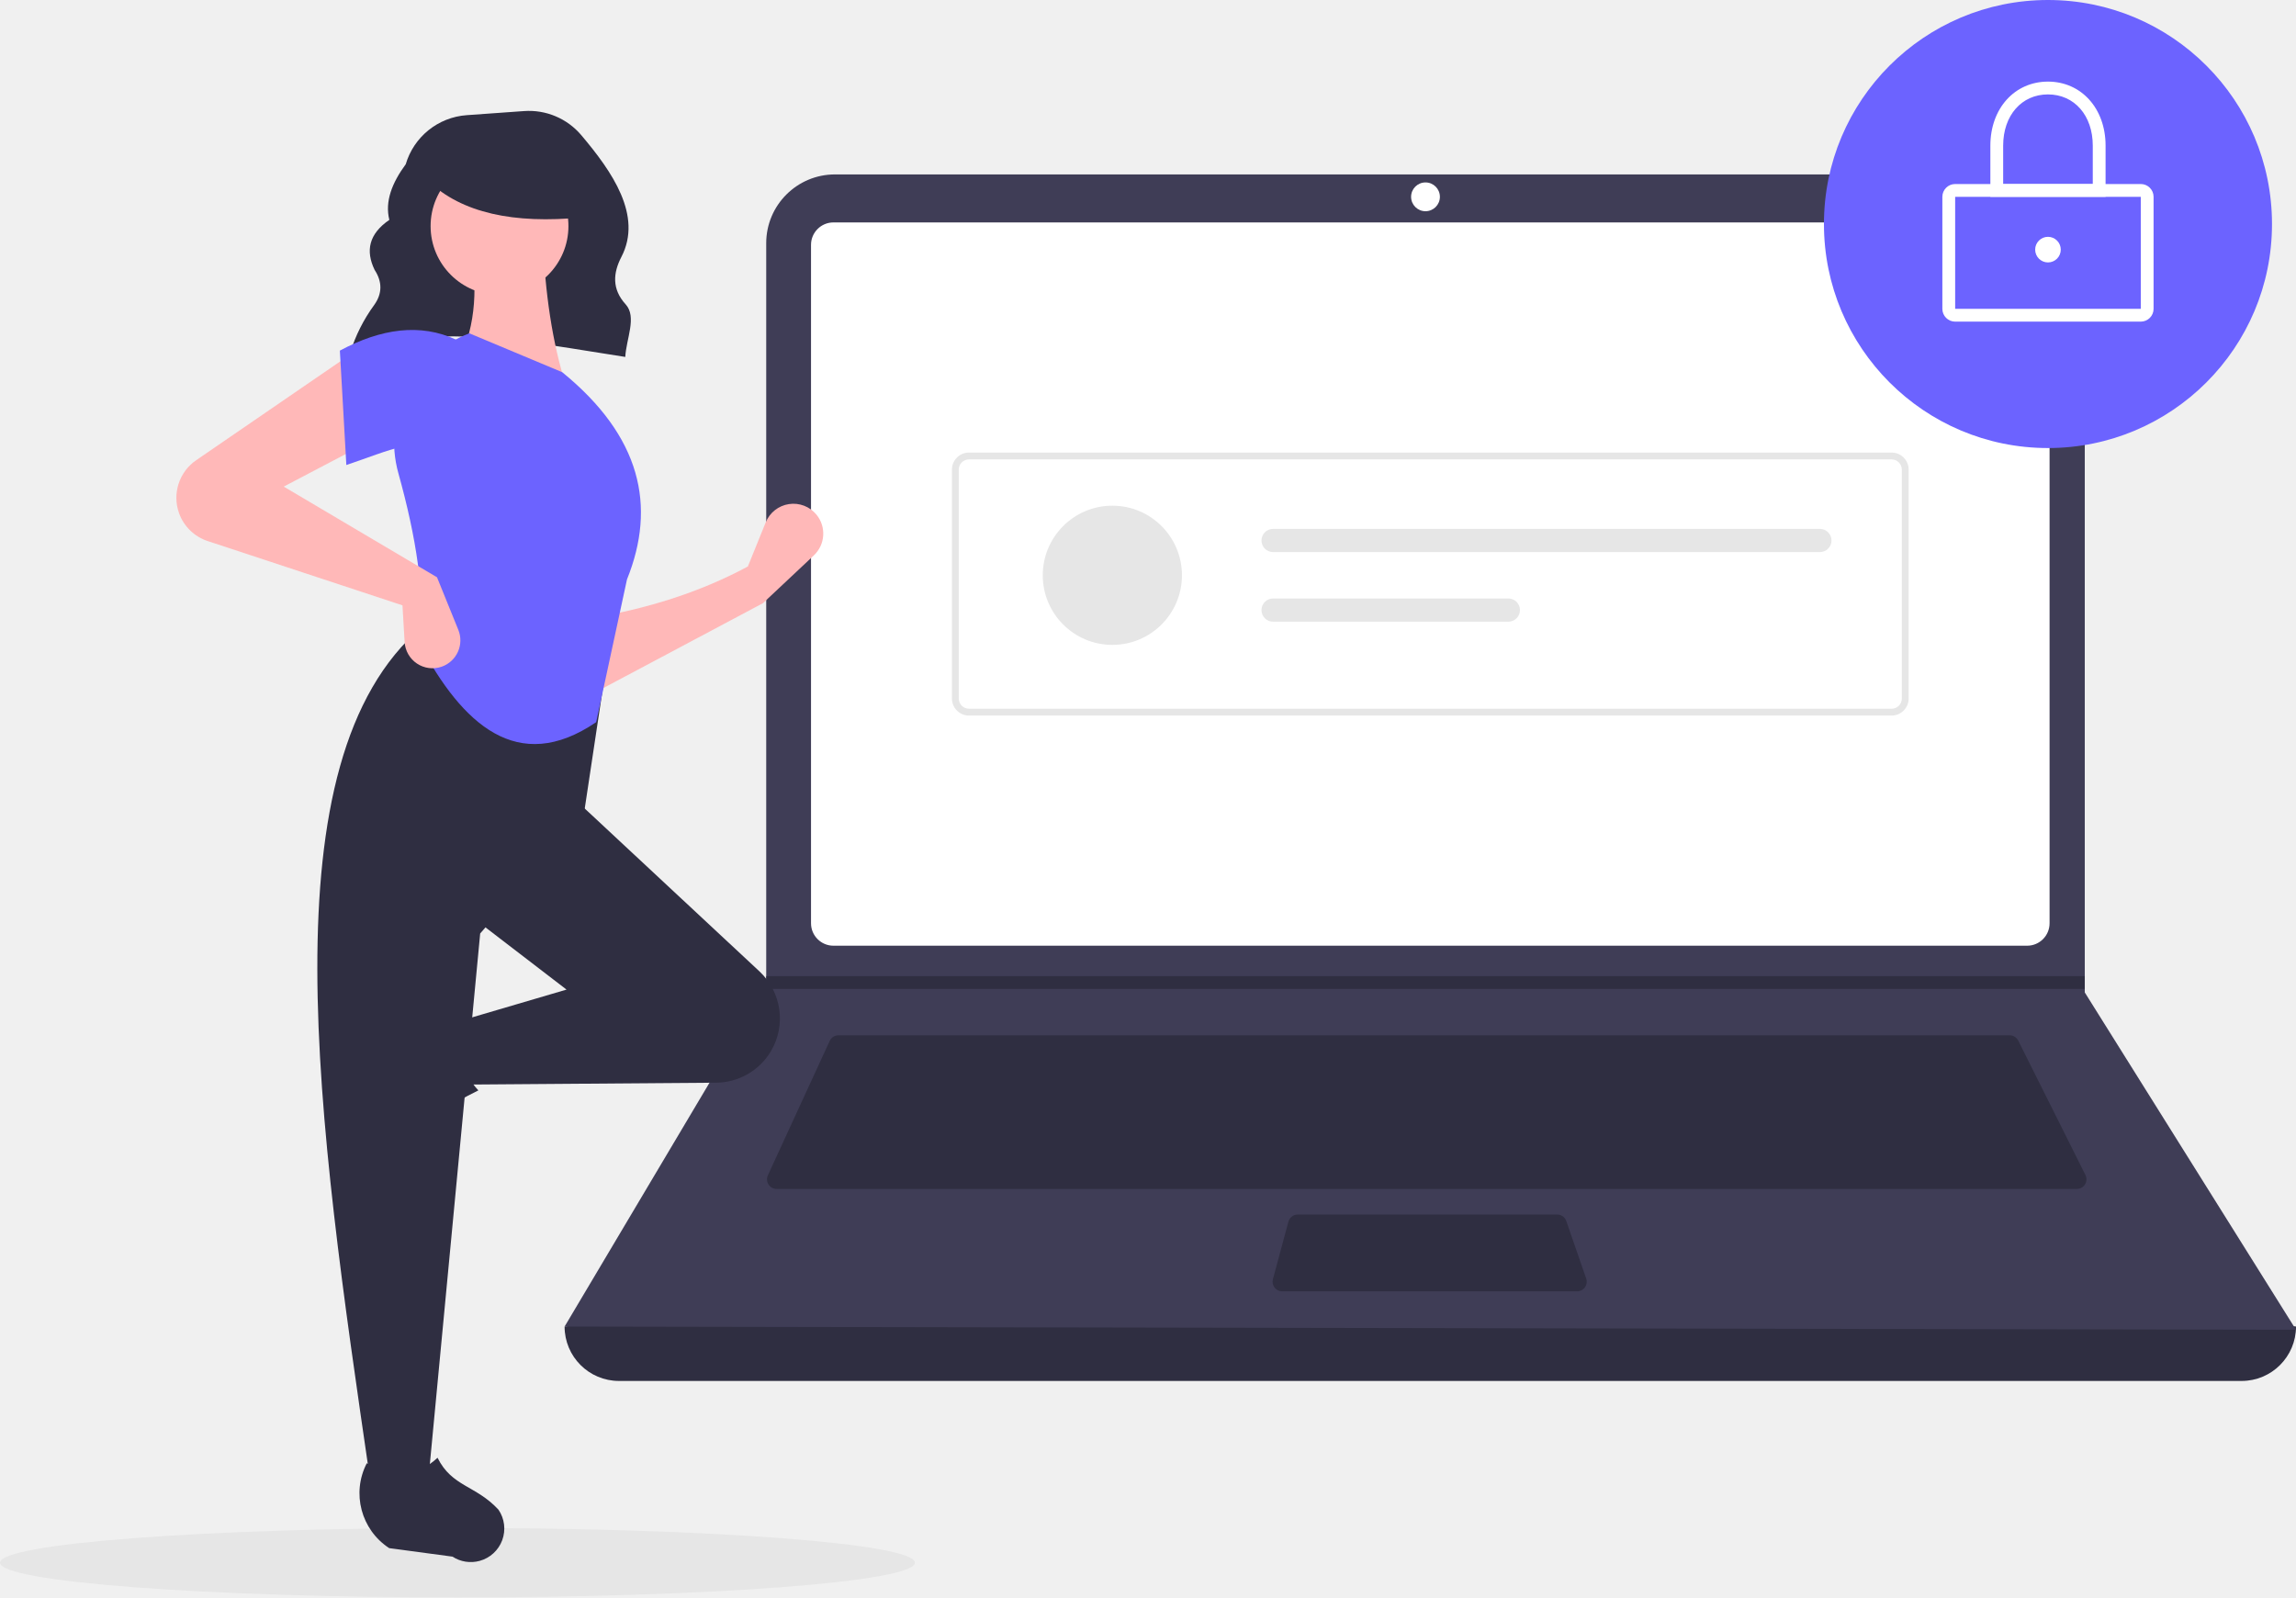
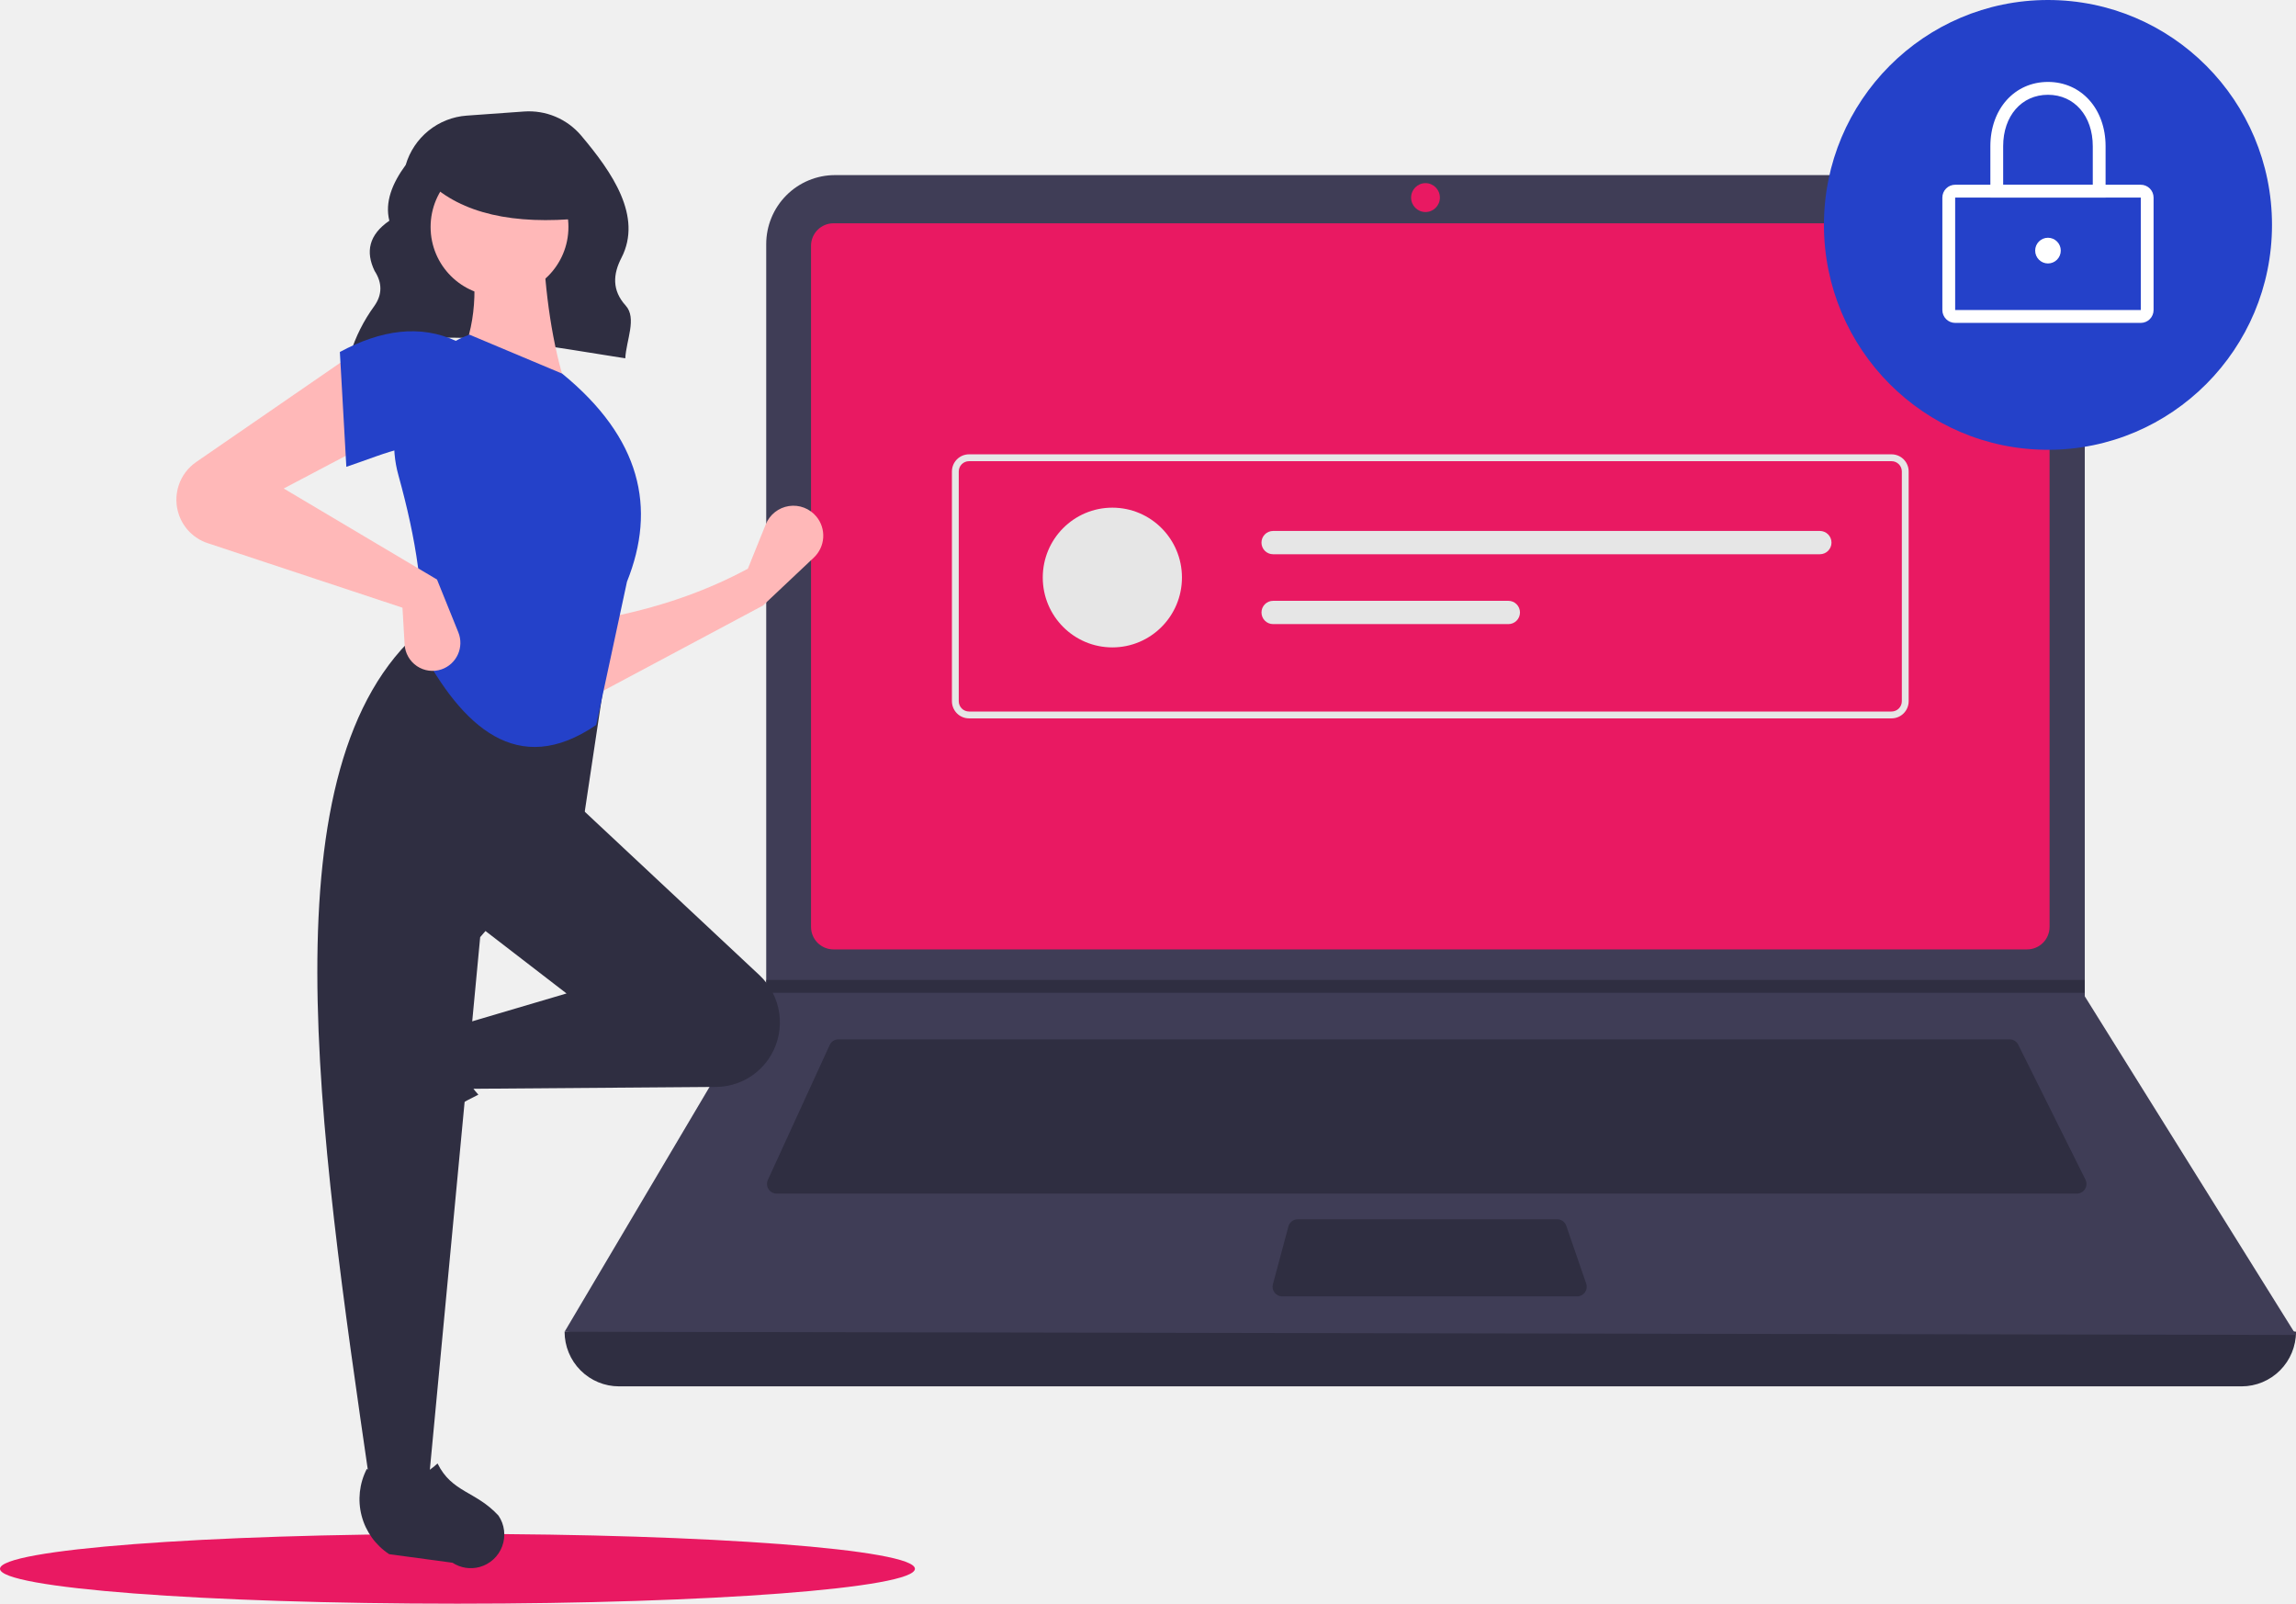
- <svg xmlns="http://www.w3.org/2000/svg" id="a5c16198-98a1-478b-8909-43624583dcf2" data-name="Layer 1" width="793" height="551.732" viewBox="0 0 793 551.732">
-   <ellipse cx="158" cy="539.732" rx="158" ry="12" fill="#e6e6e6" />
-   <path d="M324.272,296.554c27.497-11.695,61.744-4.285,95.191.858.311-6.228,4.084-13.808.132-18.153-4.801-5.279-4.359-10.825-1.47-16.404,7.388-14.265-3.197-29.444-13.884-42.065a23.669,23.669,0,0,0-19.755-8.292l-19.797,1.414A23.709,23.709,0,0,0,343.635,230.859v0c-4.727,6.429-7.257,12.841-5.664,19.219-7.081,4.839-8.27,10.68-5.089,17.264,2.698,4.146,2.669,8.182-.123,12.106a55.891,55.891,0,0,0-8.31,16.506Z" transform="translate(-203.5 -174.1342)" fill="#2f2e41" />
-   <path d="M977.709,651.097H417.291A18.791,18.791,0,0,1,398.5,632.306h0q304.727-35.415,598,0h0A18.791,18.791,0,0,1,977.709,651.097Z" transform="translate(-203.5 -174.1342)" fill="#2f2e41" />
-   <path d="M996.5,633.412l-598-1.105,69.306-116.616.332-.553V258.131a23.752,23.752,0,0,1,23.754-23.754H899.792a23.752,23.752,0,0,1,23.754,23.754V516.906Z" transform="translate(-203.5 -174.1342)" fill="#3f3d56" />
-   <path d="M491.35,250.957a7.746,7.746,0,0,0-7.738,7.738V493.031a7.747,7.747,0,0,0,7.738,7.738H903.65a7.747,7.747,0,0,0,7.738-7.738V258.694a7.747,7.747,0,0,0-7.738-7.738Z" transform="translate(-203.5 -174.1342)" fill="#fff" />
-   <path d="M493.078,531.718a3.325,3.325,0,0,0-3.013,1.93l-21.355,46.425a3.316,3.316,0,0,0,3.012,4.702H920.814a3.316,3.316,0,0,0,2.965-4.799L900.567,533.551a3.299,3.299,0,0,0-2.965-1.833Z" transform="translate(-203.5 -174.1342)" fill="#2f2e41" />
-   <circle cx="492.342" cy="67.98" r="4.974" fill="#fff" />
-   <path d="M651.7,593.619a3.321,3.321,0,0,0-3.202,2.454l-5.357,19.896a3.316,3.316,0,0,0,3.202,4.179h101.874a3.315,3.315,0,0,0,3.133-4.401l-6.887-19.896a3.318,3.318,0,0,0-3.134-2.231Z" transform="translate(-203.5 -174.1342)" fill="#2f2e41" />
-   <polygon points="720.046 337.135 720.046 341.556 264.306 341.556 264.649 341.004 264.649 337.135 720.046 337.135" fill="#2f2e41" />
-   <circle cx="707.335" cy="77.375" r="77.375" fill="#6c63ff" />
-   <path d="M942.89,285.223H878.779a4.426,4.426,0,0,1-4.421-4.421V242.114a4.426,4.426,0,0,1,4.421-4.421H942.89a4.426,4.426,0,0,1,4.421,4.421v38.688A4.426,4.426,0,0,1,942.89,285.223Zm-64.111-43.109v38.688h64.114L942.89,242.114Z" transform="translate(-203.5 -174.1342)" fill="#fff" />
-   <path d="M930.731,242.114h-39.793V224.428c0-12.81,8.368-22.107,19.896-22.107s19.896,9.297,19.896,22.107Zm-35.372-4.421h30.95V224.428c0-10.413-6.363-17.686-15.475-17.686s-15.475,7.273-15.475,17.686Z" transform="translate(-203.5 -174.1342)" fill="#fff" />
-   <circle cx="707.335" cy="86.218" r="4.421" fill="#fff" />
-   <path d="M856.82,421.284H538.18a5.908,5.908,0,0,1-5.901-5.901V336.342a5.908,5.908,0,0,1,5.901-5.901H856.82a5.908,5.908,0,0,1,5.901,5.901V415.383A5.908,5.908,0,0,1,856.82,421.284Zm-318.64-88.482a3.544,3.544,0,0,0-3.54,3.54V415.383a3.544,3.544,0,0,0,3.54,3.54H856.82a3.544,3.544,0,0,0,3.54-3.54V336.342a3.544,3.544,0,0,0-3.54-3.54Z" transform="translate(-203.5 -174.1342)" fill="#e6e6e6" />
-   <circle cx="384.19" cy="198.695" r="24.036" fill="#e6e6e6" />
-   <path d="M643.203,356.805a4.006,4.006,0,1,0,0,8.012H832.061a4.006,4.006,0,0,0,0-8.012Z" transform="translate(-203.5 -174.1342)" fill="#e6e6e6" />
-   <path d="M643.203,380.842a4.006,4.006,0,1,0,0,8.012H724.469a4.006,4.006,0,1,0,0-8.012Z" transform="translate(-203.5 -174.1342)" fill="#e6e6e6" />
-   <path d="M467.022,382.462,408.119,413.778l-.746-26.096c19.226-3.209,37.517-8.797,54.429-17.895l6.16-15.22a10.318,10.318,0,0,1,17.536-2.678l0,0a10.318,10.318,0,0,1-.908,14.069Z" transform="translate(-203.5 -174.1342)" fill="#ffb8b8" />
-   <path d="M323.098,563.267v0a11.574,11.574,0,0,1,1.469-9.363l12.939-19.858a22.612,22.612,0,0,1,29.335-7.739h0c-5.438,9.256-4.68,17.377,1.878,24.434a117.631,117.631,0,0,0-27.936,19.045A11.574,11.574,0,0,1,323.098,563.267Z" transform="translate(-203.5 -174.1342)" fill="#2f2e41" />
-   <path d="M469.705,537.303l0,0a22.203,22.203,0,0,1-18.871,10.779l-85.96.651-3.728-21.623,38.026-11.184-32.061-24.605L402.154,450.313l63.65,59.324A22.203,22.203,0,0,1,469.705,537.303Z" transform="translate(-203.5 -174.1342)" fill="#2f2e41" />
-   <path d="M351.453,685.179H331.321c-18.075-123.898-36.474-248.142,17.895-294.515l64.122,10.439L405.136,455.532l-35.789,41.008Z" transform="translate(-203.5 -174.1342)" fill="#2f2e41" />
-   <path d="M369.149,713.246h0a11.574,11.574,0,0,1-9.363-1.469l-21.859-2.938a22.612,22.612,0,0,1-7.741-29.335v0c9.257,5.437,17.377,4.679,24.434-1.879,4.986,10.067,13.201,9.453,21.047,17.935A11.574,11.574,0,0,1,369.149,713.246Z" transform="translate(-203.5 -174.1342)" fill="#2f2e41" />
-   <path d="M399.172,307.902l-37.28-8.947c6.192-12.674,6.702-26.776,3.728-41.754l25.351-.746C391.764,275.08,394.167,292.481,399.172,307.902Z" transform="translate(-203.5 -174.1342)" fill="#ffb8b8" />
-   <path d="M409.418,423.552c-27.139,18.493-46.314.633-60.947-26.923,2.033-16.862-1.259-37.041-7.357-58.966a40.138,40.138,0,0,1,24.506-48.401h0l32.061,13.421c27.224,22.19,32.582,46.227,22.368,71.578Z" transform="translate(-203.5 -174.1342)" fill="#6c63ff" />
-   <path d="M331.321,326.542,301.497,342.2l52.938,31.316,7.366,18.17a9.637,9.637,0,0,1-5.789,12.731h0a9.637,9.637,0,0,1-12.762-8.544l-.745-12.663-67.284-22.204a15.733,15.733,0,0,1-9.873-9.611v0a15.733,15.733,0,0,1,5.903-18.303l54.105-37.118Z" transform="translate(-203.5 -174.1342)" fill="#ffb8b8" />
-   <path d="M361.146,329.524c-12.439-5.451-23.749.47-38.026,5.219l-2.237-39.517c14.176-7.556,27.692-9.593,40.263-3.728Z" transform="translate(-203.5 -174.1342)" fill="#6c63ff" />
-   <circle cx="172.525" cy="78.093" r="23.802" fill="#ffb8b8" />
-   <path d="M404.5,249.224c-23.566,2.308-41.523-1.546-53-12.52v-8.838h51Z" transform="translate(-203.5 -174.1342)" fill="#2f2e41" />
+ <svg xmlns="http://www.w3.org/2000/svg" width="517" height="361" viewBox="0 0 517 361" fill="none">
+   <g clip-path="url(#clip0)">
+     <path d="M103.009 361C159.899 361 206.018 357.485 206.018 353.148C206.018 348.812 159.899 345.297 103.009 345.297C46.119 345.297 0 348.812 0 353.148C0 357.485 46.119 361 103.009 361Z" fill="#E91962" />
+     <path d="M78.738 80.1C96.665 72.447 118.993 77.296 140.798 80.661C141.001 76.586 143.461 71.626 140.884 68.783C137.754 65.329 138.043 61.7 139.926 58.05C144.743 48.717 137.842 38.785 130.874 30.527C129.304 28.67 127.319 27.211 125.081 26.268C122.843 25.325 120.415 24.926 117.995 25.102L105.087 26.027C101.947 26.252 98.949 27.434 96.496 29.416C94.043 31.398 92.252 34.084 91.362 37.115C88.28 41.322 86.63 45.517 87.669 49.69C83.053 52.856 82.277 56.678 84.352 60.986C86.111 63.699 86.092 66.339 84.272 68.906C81.881 72.18 80.05 75.83 78.854 79.707L78.738 80.1Z" fill="#2F2E41" />
+     <path d="M504.749 312.079H139.382C136.133 312.079 133.017 310.783 130.72 308.477C128.422 306.172 127.131 303.044 127.131 299.784C259.577 284.335 389.533 284.335 517 299.784C517 303.044 515.71 306.172 513.412 308.477C511.115 310.783 507.998 312.079 504.749 312.079Z" fill="#2F2E41" />
+     <path d="M517 300.507L127.131 299.784L172.316 223.482L172.532 223.12V54.959C172.532 52.918 172.932 50.897 173.71 49.011C174.489 47.125 175.629 45.412 177.068 43.969C178.506 42.525 180.213 41.38 182.092 40.599C183.971 39.818 185.985 39.416 188.019 39.417H453.951C455.985 39.416 457.999 39.818 459.878 40.599C461.757 41.38 463.464 42.525 464.902 43.969C466.34 45.412 467.481 47.125 468.259 49.011C469.037 50.897 469.438 52.918 469.438 54.959V224.277L517 300.507Z" fill="#3F3D56" />
+     <path d="M187.665 50.265C186.328 50.267 185.045 50.801 184.1 51.75C183.154 52.699 182.622 53.986 182.621 55.328V208.655C182.622 209.997 183.154 211.284 184.1 212.233C185.046 213.182 186.328 213.716 187.665 213.718H456.466C457.803 213.716 459.085 213.182 460.031 212.233C460.977 211.284 461.509 209.997 461.51 208.655V55.328C461.509 53.986 460.977 52.699 460.031 51.75C459.085 50.801 457.803 50.267 456.466 50.265H187.665Z" fill="#E91962" />
+     <path d="M188.791 233.969C188.378 233.969 187.974 234.089 187.626 234.312C187.278 234.536 187.001 234.855 186.827 235.231L172.904 265.608C172.753 265.938 172.687 266.302 172.712 266.665C172.737 267.028 172.852 267.379 173.048 267.685C173.244 267.991 173.513 268.243 173.831 268.418C174.149 268.593 174.506 268.684 174.868 268.684H467.656C468.024 268.684 468.387 268.59 468.709 268.41C469.031 268.229 469.301 267.97 469.495 267.655C469.689 267.34 469.799 266.981 469.815 266.612C469.832 266.242 469.754 265.875 469.589 265.544L454.456 235.168C454.277 234.807 454.001 234.503 453.66 234.291C453.318 234.079 452.924 233.967 452.522 233.969H188.791Z" fill="#2F2E41" />
+     <path d="M320.985 47.734C322.776 47.734 324.227 46.277 324.227 44.479C324.227 42.682 322.776 41.225 320.985 41.225C319.194 41.225 317.742 42.682 317.742 44.479C317.742 46.277 319.194 47.734 320.985 47.734Z" fill="#E91962" />
+     <path d="M292.206 274.47C291.731 274.471 291.269 274.628 290.892 274.918C290.514 275.209 290.243 275.615 290.119 276.076L286.626 289.094C286.54 289.416 286.528 289.753 286.593 290.079C286.657 290.406 286.796 290.714 286.998 290.978C287.199 291.242 287.459 291.457 287.757 291.604C288.054 291.751 288.382 291.828 288.714 291.828H355.131C355.475 291.828 355.815 291.745 356.121 291.587C356.428 291.428 356.692 291.199 356.892 290.917C357.092 290.635 357.221 290.309 357.27 289.967C357.319 289.624 357.286 289.275 357.173 288.948L352.683 275.93C352.536 275.504 352.26 275.134 351.894 274.873C351.528 274.611 351.09 274.47 350.64 274.47H292.206Z" fill="#2F2E41" />
+     <path d="M469.437 220.589V223.481H172.315L172.539 223.12V220.589H469.437Z" fill="#2F2E41" />
+     <path d="M461.15 101.254C489.01 101.254 511.595 78.587 511.595 50.627C511.595 22.666 489.01 0 461.15 0C433.29 0 410.705 22.666 410.705 50.627C410.705 78.587 433.29 101.254 461.15 101.254Z" fill="#2441C9" />
+     <path d="M482.049 72.686H440.251C439.487 72.685 438.754 72.38 438.214 71.838C437.673 71.295 437.369 70.56 437.369 69.793V44.479C437.369 43.712 437.673 42.977 438.214 42.435C438.754 41.892 439.487 41.587 440.251 41.586H482.049C482.813 41.587 483.546 41.892 484.086 42.435C484.626 42.977 484.93 43.712 484.931 44.479V69.793C484.93 70.56 484.626 71.295 484.086 71.838C483.546 72.38 482.813 72.685 482.049 72.686ZM440.251 44.479V69.793H482.051L482.049 44.479L440.251 44.479Z" fill="white" />
+     <path d="M474.122 44.479H448.179V32.907C448.179 24.526 453.634 18.443 461.15 18.443C468.666 18.443 474.122 24.526 474.122 32.907L474.122 44.479ZM451.061 41.586H471.239V32.907C471.239 26.094 467.091 21.336 461.15 21.336C455.21 21.336 451.061 26.094 451.061 32.907L451.061 41.586Z" fill="white" />
+     <path d="M461.15 59.306C462.742 59.306 464.033 58.011 464.033 56.413C464.033 54.815 462.742 53.52 461.15 53.52C459.558 53.52 458.268 54.815 458.268 56.413C458.268 58.011 459.558 59.306 461.15 59.306Z" fill="white" />
+     <path d="M425.935 161.711H218.196C217.176 161.71 216.198 161.303 215.477 160.579C214.756 159.855 214.35 158.874 214.349 157.85V106.133C214.35 105.11 214.756 104.128 215.477 103.404C216.198 102.681 217.176 102.274 218.196 102.272H425.935C426.955 102.274 427.933 102.681 428.654 103.404C429.375 104.128 429.781 105.11 429.782 106.133V157.85C429.781 158.874 429.375 159.855 428.654 160.579C427.933 161.302 426.955 161.71 425.935 161.711ZM218.196 103.817C217.584 103.817 216.997 104.062 216.565 104.496C216.132 104.93 215.889 105.519 215.888 106.133V157.85C215.889 158.464 216.132 159.053 216.565 159.487C216.997 159.922 217.584 160.166 218.196 160.167H425.935C426.547 160.166 427.134 159.922 427.566 159.487C427.999 159.053 428.242 158.464 428.243 157.85V106.133C428.242 105.519 427.999 104.93 427.566 104.496C427.134 104.062 426.547 103.817 425.935 103.817L218.196 103.817Z" fill="#E6E6E6" />
+     <path d="M250.474 145.734C259.129 145.734 266.145 138.693 266.145 130.007C266.145 121.321 259.129 114.28 250.474 114.28C241.82 114.28 234.804 121.321 234.804 130.007C234.804 138.693 241.82 145.734 250.474 145.734Z" fill="#E6E6E6" />
+     <path d="M286.666 119.522C286.323 119.522 285.983 119.589 285.665 119.721C285.348 119.852 285.06 120.045 284.817 120.289C284.574 120.532 284.381 120.821 284.249 121.14C284.118 121.458 284.05 121.799 284.05 122.144C284.05 122.488 284.118 122.829 284.249 123.148C284.381 123.466 284.574 123.755 284.817 123.999C285.06 124.242 285.348 124.435 285.665 124.567C285.983 124.698 286.323 124.765 286.666 124.765H409.793C410.486 124.765 411.15 124.489 411.64 123.997C412.129 123.506 412.405 122.839 412.405 122.144C412.405 121.448 412.129 120.782 411.64 120.29C411.15 119.799 410.486 119.522 409.793 119.522H286.666Z" fill="#E6E6E6" />
+     <path d="M286.666 135.25C285.974 135.25 285.309 135.526 284.82 136.017C284.33 136.509 284.055 137.176 284.055 137.871C284.055 138.566 284.33 139.233 284.82 139.724C285.309 140.216 285.974 140.492 286.666 140.492H339.648C340.341 140.492 341.005 140.216 341.495 139.724C341.985 139.233 342.26 138.566 342.26 137.871C342.26 137.176 341.985 136.509 341.495 136.017C341.005 135.526 340.341 135.25 339.648 135.25H286.666Z" fill="#E6E6E6" />
+     <path d="M171.804 136.31L133.402 156.8L132.916 139.725C145.45 137.625 157.375 133.969 168.402 128.016L172.418 118.058C172.856 116.973 173.567 116.02 174.482 115.295C175.397 114.569 176.485 114.094 177.638 113.917C178.791 113.741 179.97 113.868 181.059 114.287C182.148 114.705 183.11 115.401 183.851 116.306C184.934 117.629 185.476 119.316 185.366 121.026C185.256 122.735 184.502 124.338 183.259 125.511L171.804 136.31Z" fill="#FFB8B8" />
+     <path d="M77.973 254.611C77.693 253.58 77.633 252.501 77.798 251.445C77.963 250.389 78.349 249.38 78.931 248.485L87.367 235.492C89.362 232.419 92.423 230.199 95.957 229.263C99.491 228.327 103.245 228.743 106.492 230.428C102.946 236.484 103.441 241.798 107.716 246.415C101.079 249.667 94.944 253.864 89.503 258.876C88.51 259.556 87.369 259.987 86.176 260.135C84.982 260.282 83.771 260.142 82.643 259.724C81.515 259.307 80.503 258.625 79.69 257.736C78.878 256.846 78.289 255.775 77.973 254.611Z" fill="#2F2E41" />
+     <path d="M173.553 237.623C172.277 239.758 170.475 241.528 168.321 242.763C166.166 243.998 163.732 244.657 161.251 244.675L105.208 245.102L102.778 230.954L127.569 223.636L106.667 207.537L129.513 180.705L171.01 219.521C173.436 221.79 175.012 224.825 175.475 228.12C175.937 231.415 175.259 234.769 173.553 237.623Z" fill="#2F2E41" />
+     <path d="M96.459 334.379H83.334C71.55 253.312 59.554 172.019 95 141.676L136.805 148.506L131.458 184.12L108.125 210.952L96.459 334.379Z" fill="#2F2E41" />
+     <path d="M107.996 352.743C106.968 353.024 105.893 353.084 104.841 352.918C103.789 352.752 102.784 352.365 101.891 351.782L87.641 349.859C84.578 347.857 82.366 344.785 81.434 341.238C80.501 337.691 80.915 333.924 82.594 330.666C88.629 334.223 93.923 333.727 98.523 329.436C101.774 336.023 107.13 335.621 112.245 341.171C112.922 342.168 113.352 343.313 113.499 344.51C113.646 345.708 113.506 346.923 113.09 348.055C112.675 349.187 111.995 350.204 111.109 351.019C110.223 351.834 109.156 352.425 107.996 352.743Z" fill="#2F2E41" />
+     <path d="M127.569 87.524L103.264 81.67C107.3 73.378 107.633 64.15 105.694 54.35L122.222 53.862C122.74 66.049 124.306 77.435 127.569 87.524Z" fill="#FFB8B8" />
+     <path d="M134.249 163.195C116.555 175.295 104.054 163.609 94.514 145.579C95.839 134.546 93.693 121.343 89.718 106.997C87.95 100.67 88.61 93.907 91.567 88.044C94.525 82.181 99.566 77.644 105.694 75.328L126.597 84.109C144.345 98.629 147.839 114.356 141.18 130.944L134.249 163.195Z" fill="#2441C9" />
+     <path d="M83.334 99.721L63.889 109.966L98.403 130.456L103.205 142.344C103.526 143.137 103.682 143.988 103.664 144.844C103.646 145.7 103.455 146.544 103.102 147.323C102.749 148.102 102.241 148.801 101.61 149.378C100.979 149.954 100.237 150.395 99.431 150.674C98.514 150.991 97.536 151.091 96.575 150.966C95.613 150.841 94.693 150.494 93.887 149.952C93.081 149.411 92.411 148.689 91.93 147.845C91.448 147 91.168 146.055 91.111 145.083L90.625 136.798L46.759 122.27C45.281 121.78 43.934 120.96 42.819 119.87C41.703 118.781 40.85 117.451 40.323 115.981C39.554 113.839 39.515 111.501 40.211 109.334C40.908 107.168 42.3 105.294 44.171 104.006L79.445 79.719L83.334 99.721Z" fill="#FFB8B8" />
+     <path d="M102.778 101.672C94.668 98.106 87.294 101.98 77.987 105.087L76.528 79.231C85.77 74.287 94.582 72.954 102.778 76.792L102.778 101.672Z" fill="#2441C9" />
+     <path d="M112.478 66.67C121.049 66.67 127.996 59.697 127.996 51.096C127.996 42.495 121.049 35.522 112.478 35.522C103.908 35.522 96.96 42.495 96.96 51.096C96.96 59.697 103.908 66.67 112.478 66.67Z" fill="#FFB8B8" />
+     <path d="M131.043 49.131C115.679 50.641 103.971 48.12 96.489 40.939V35.157H129.739L131.043 49.131Z" fill="#2F2E41" />
+   </g>
+   <defs>
+     <clipPath id="clip0">
+       <rect width="517" height="361" fill="white" />
+     </clipPath>
+   </defs>
</svg>
